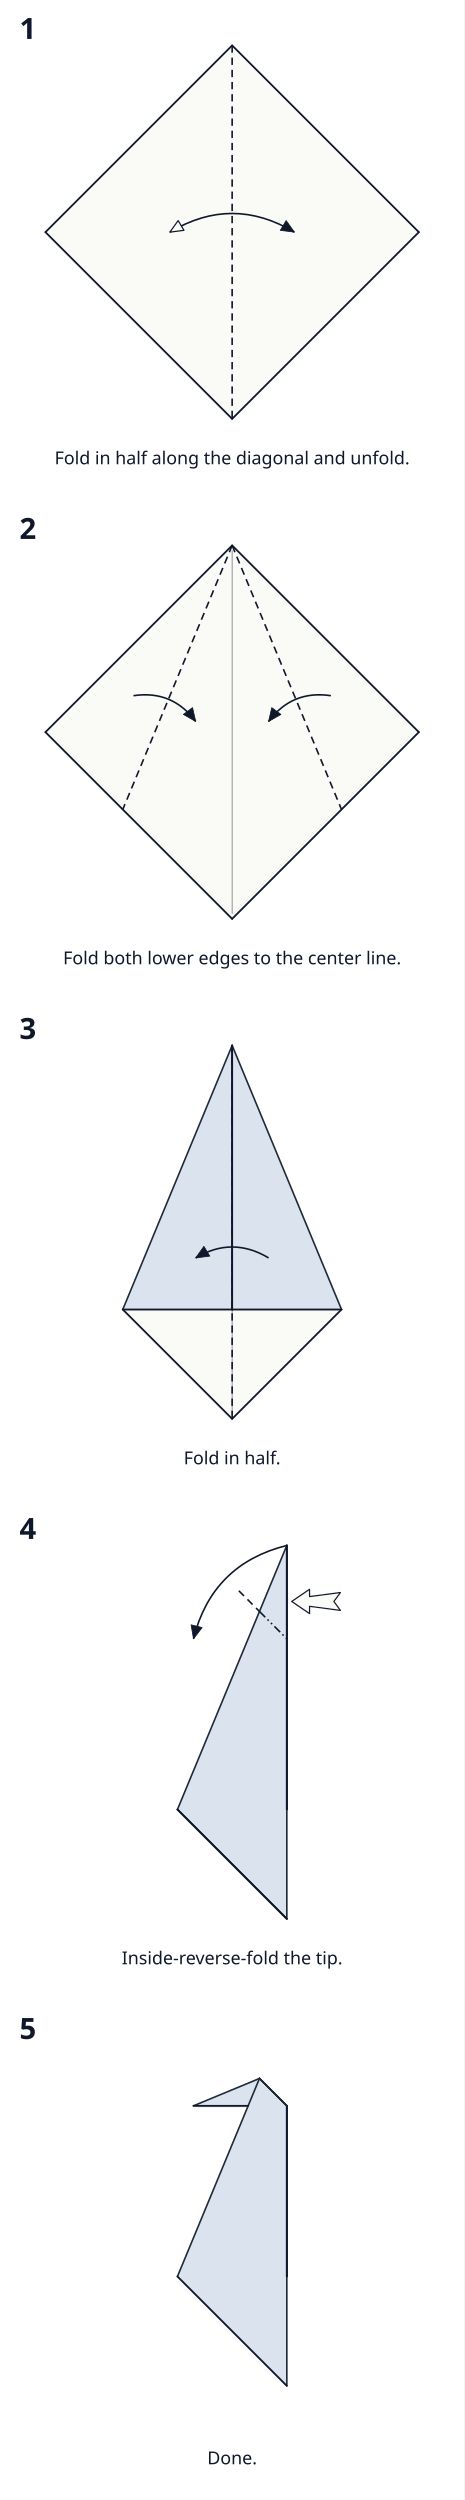
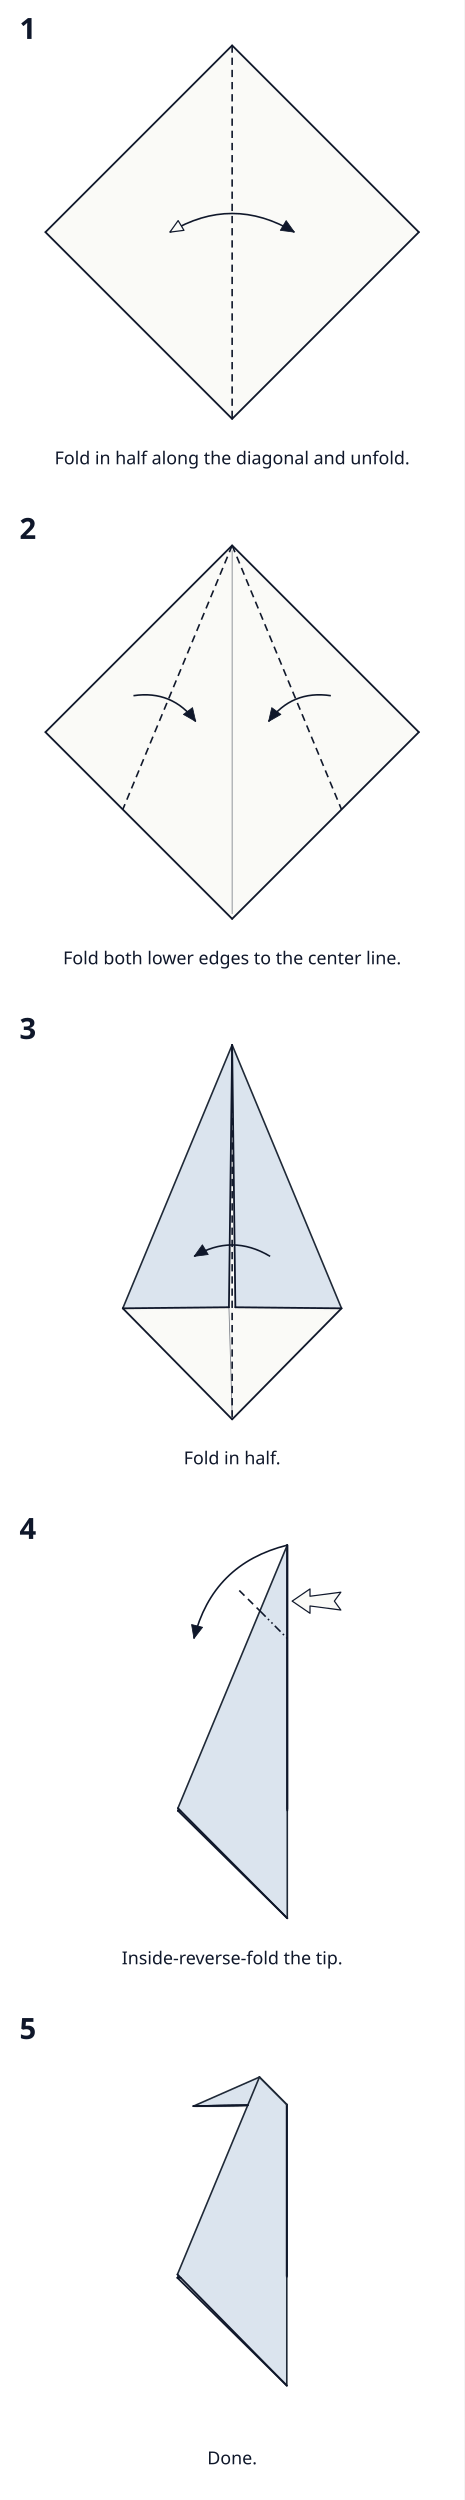
<svg xmlns="http://www.w3.org/2000/svg" width="572" height="3080" viewBox="0 0 572 3080" font-family="ui-sans-serif, system-ui, sans-serif">
  <rect width="572" height="3080" fill="white" />
  <g data-panel="1" transform="translate(0,0)">
    <svg width="572" height="572" viewBox="0 0 572 572" font-family="ui-sans-serif, system-ui, sans-serif" x="0" y="0">
      <defs>
        <filter id="layerShadow" x="-20%" y="-20%" width="140%" height="140%">
          <feDropShadow dx="0" dy="1" stdDeviation="1.1" flood-color="#0f172a" flood-opacity="0.18" />
        </filter>
      </defs>
      <g data-layer="paper">
        <polygon points="286,56 56,286 286,516 516,286" fill="#fafaf7" stroke="none" filter="url(#layerShadow)" data-kind="face" data-face-index="0" />
      </g>
      <g data-layer="creases">
        <line class="crease-B" data-kind="crease" x1="286" y1="56" x2="56" y2="286" stroke="#0f172a" stroke-width="2.2" stroke-linecap="round" />
        <line class="crease-B" data-kind="crease" x1="56" y1="286" x2="286" y2="516" stroke="#0f172a" stroke-width="2.2" stroke-linecap="round" />
        <line class="crease-B" data-kind="crease" x1="286" y1="516" x2="516" y2="286" stroke="#0f172a" stroke-width="2.2" stroke-linecap="round" />
        <line class="crease-B" data-kind="crease" x1="516" y1="286" x2="286" y2="56" stroke="#0f172a" stroke-width="2.2" stroke-linecap="round" />
      </g>
      <g data-layer="annotations">
        <line data-kind="valley-line" data-statement="0" x1="286" y1="56" x2="286" y2="516" stroke="#0f172a" stroke-width="2" stroke-dasharray="9 6" stroke-linecap="butt" />
        <g data-kind="fold-and-unfold-arrow">
          <path d="M209.33,286 Q286,240 362.67,286" fill="none" stroke="#0f172a" stroke-width="2" />
          <polygon points="362.67,286 345.35,283.77 352.55,271.77" fill="#0f172a" stroke="#0f172a" stroke-width="1" stroke-linejoin="round" />
          <polygon points="209.33,286 219.45,271.77 226.65,283.77" fill="#fafaf7" stroke="#0f172a" stroke-width="1.5" stroke-linejoin="round" />
        </g>
      </g>
    </svg>
    <text x="24" y="48" font-size="36" font-weight="700" fill="#0f172a">1</text>
    <text x="286" y="572" text-anchor="middle" font-size="22" fill="#0f172a">Fold in half along the diagonal and unfold.</text>
  </g>
  <g data-panel="2" transform="translate(0,616)">
    <svg width="572" height="572" viewBox="0 0 572 572" font-family="ui-sans-serif, system-ui, sans-serif" x="0" y="0">
      <defs>
        <filter id="layerShadow" x="-20%" y="-20%" width="140%" height="140%">
          <feDropShadow dx="0" dy="1" stdDeviation="1.1" flood-color="#0f172a" flood-opacity="0.18" />
        </filter>
      </defs>
      <g data-layer="paper">
        <polygon points="286,56 56,286 286,516 516,286" fill="#fafaf7" stroke="none" filter="url(#layerShadow)" data-kind="face" data-face-index="0" />
      </g>
      <g data-layer="creases">
        <line class="crease-B" data-kind="crease" x1="286" y1="56" x2="56" y2="286" stroke="#0f172a" stroke-width="2.2" stroke-linecap="round" />
        <line class="crease-B" data-kind="crease" x1="56" y1="286" x2="286" y2="516" stroke="#0f172a" stroke-width="2.2" stroke-linecap="round" />
        <line class="crease-B" data-kind="crease" x1="286" y1="516" x2="516" y2="286" stroke="#0f172a" stroke-width="2.2" stroke-linecap="round" />
        <line class="crease-B" data-kind="crease" x1="516" y1="286" x2="286" y2="56" stroke="#0f172a" stroke-width="2.2" stroke-linecap="round" />
      </g>
      <g data-layer="annotations">
        <line data-kind="existing-crease" x1="286" y1="62" x2="286" y2="510" stroke="#0f172a" stroke-width="1" opacity="0.55" />
        <line data-kind="valley-line" data-statement="1" x1="286" y1="56" x2="420.73" y2="381.27" stroke="#0f172a" stroke-width="2" stroke-dasharray="9 6" stroke-linecap="butt" />
        <g data-kind="valley-arrow">
          <path d="M407.58,241.09 Q359.72,233.97 330.91,272.85" fill="none" stroke="#0f172a" stroke-width="2" />
          <polygon points="330.91,272.85 334.81,255.82 346.06,264.16" fill="#0f172a" stroke="#0f172a" stroke-width="1" stroke-linejoin="round" />
        </g>
        <line data-kind="valley-line" data-statement="2" x1="286" y1="56" x2="151.27" y2="381.27" stroke="#0f172a" stroke-width="2" stroke-dasharray="9 6" stroke-linecap="butt" />
        <g data-kind="valley-arrow">
          <path d="M164.42,241.09 Q212.28,233.97 241.09,272.85" fill="none" stroke="#0f172a" stroke-width="2" />
          <polygon points="241.09,272.85 225.94,264.16 237.19,255.82" fill="#0f172a" stroke="#0f172a" stroke-width="1" stroke-linejoin="round" />
        </g>
      </g>
    </svg>
    <text x="24" y="48" font-size="36" font-weight="700" fill="#0f172a">2</text>
    <text x="286" y="572" text-anchor="middle" font-size="22" fill="#0f172a">Fold both lower edges to the center line.</text>
  </g>
  <g data-panel="3" transform="translate(0,1232)">
    <svg width="572" height="572" viewBox="0 0 572 572" font-family="ui-sans-serif, system-ui, sans-serif" x="0" y="0">
      <defs>
        <filter id="layerShadow" x="-20%" y="-20%" width="140%" height="140%">
          <feDropShadow dx="0" dy="1" stdDeviation="1.1" flood-color="#0f172a" flood-opacity="0.18" />
        </filter>
      </defs>
      <g data-layer="paper">
-         <polygon points="286,56 151.269,381.269 286,516" fill="#fafaf7" stroke="none" filter="url(#layerShadow)" data-kind="face" data-face-index="0" />
-         <polygon points="286,56 286,516 420.731,381.269" fill="#fafaf7" stroke="none" filter="url(#layerShadow)" data-kind="face" data-face-index="1" />
-         <polygon points="286,56 420.731,381.269 286,381.269" fill="#dbe4ee" stroke="none" filter="url(#layerShadow)" data-kind="face" data-face-index="2" />
-         <polygon points="286,56 286,381.269 151.269,381.269" fill="#dbe4ee" stroke="none" filter="url(#layerShadow)" data-kind="face" data-face-index="3" />
+         <polygon points="286,55.376 151.269,379.851 286,516.624" fill="#fafaf7" stroke="none" filter="url(#layerShadow)" data-kind="face" data-face-index="0" />
+         <polygon points="286,55.376 286,516.624 420.731,379.851" fill="#fafaf7" stroke="none" filter="url(#layerShadow)" data-kind="face" data-face-index="1" />
+         <polygon points="286,55.376 420.731,379.851 289.96,378.522" fill="#dbe4ee" stroke="none" filter="url(#layerShadow)" data-kind="face" data-face-index="2" />
+         <polygon points="286,55.376 282.04,378.509 151.269,379.851" fill="#dbe4ee" stroke="none" filter="url(#layerShadow)" data-kind="face" data-face-index="3" />
      </g>
      <g data-layer="creases">
-         <line class="crease-V" data-kind="crease" x1="286" y1="56" x2="151.269" y2="381.269" stroke="#1f2937" stroke-width="2" stroke-linecap="round" data-name="r" data-bel-name="r" data-crease-id="2" />
-         <line class="crease-B" data-kind="crease" x1="151.269" y1="381.269" x2="286" y2="516" stroke="#0f172a" stroke-width="2.2" stroke-linecap="round" />
-         <line class="crease-F" data-kind="crease" x1="286" y1="516" x2="286" y2="381.269" stroke="#0f172a" stroke-width="0" stroke-linecap="round" opacity="0" data-name="ac" data-bel-name="ac" data-crease-id="0" />
-         <line class="crease-B" data-kind="crease" x1="286" y1="516" x2="420.731" y2="381.269" stroke="#0f172a" stroke-width="2.2" stroke-linecap="round" />
-         <line class="crease-V" data-kind="crease" x1="420.731" y1="381.269" x2="286" y2="56" stroke="#1f2937" stroke-width="2" stroke-linecap="round" data-name="l" data-bel-name="l" data-crease-id="1" />
-         <line class="crease-B" data-kind="crease" x1="420.731" y1="381.269" x2="286" y2="381.269" stroke="#0f172a" stroke-width="2.2" stroke-linecap="round" />
-         <line class="crease-B" data-kind="crease" x1="286" y1="381.269" x2="286" y2="56" stroke="#0f172a" stroke-width="2.2" stroke-linecap="round" />
-         <line class="crease-B" data-kind="crease" x1="286" y1="56" x2="286" y2="381.269" stroke="#0f172a" stroke-width="2.2" stroke-linecap="round" />
-         <line class="crease-B" data-kind="crease" x1="286" y1="381.269" x2="151.269" y2="381.269" stroke="#0f172a" stroke-width="2.2" stroke-linecap="round" />
+         <line class="crease-V" data-kind="crease" x1="286" y1="55.376" x2="151.269" y2="379.851" stroke="#1f2937" stroke-width="2" stroke-linecap="round" data-name="r" data-bel-name="r" data-crease-id="2" />
+         <line class="crease-B" data-kind="crease" x1="151.269" y1="379.851" x2="286" y2="516.624" stroke="#0f172a" stroke-width="2.2" stroke-linecap="round" />
+         <line class="crease-F" data-kind="crease" x1="286" y1="516.624" x2="286" y2="55.376" stroke="#0f172a" stroke-width="0" stroke-linecap="round" opacity="0" data-name="ac" data-bel-name="ac" data-crease-id="0" />
+         <line class="crease-B" data-kind="crease" x1="286" y1="516.624" x2="420.731" y2="379.851" stroke="#0f172a" stroke-width="2.2" stroke-linecap="round" />
+         <line class="crease-V" data-kind="crease" x1="420.731" y1="379.851" x2="286" y2="55.376" stroke="#1f2937" stroke-width="2" stroke-linecap="round" data-name="l" data-bel-name="l" data-crease-id="1" />
+         <line class="crease-B" data-kind="crease" x1="420.731" y1="379.851" x2="289.96" y2="378.522" stroke="#0f172a" stroke-width="2.2" stroke-linecap="round" />
+         <line class="crease-B" data-kind="crease" x1="289.96" y1="378.522" x2="286" y2="55.376" stroke="#0f172a" stroke-width="2.2" stroke-linecap="round" />
+         <line class="crease-B" data-kind="crease" x1="286" y1="55.376" x2="282.04" y2="378.509" stroke="#0f172a" stroke-width="2.2" stroke-linecap="round" />
+         <line class="crease-B" data-kind="crease" x1="282.04" y1="378.509" x2="151.269" y2="379.851" stroke="#0f172a" stroke-width="2.2" stroke-linecap="round" />
      </g>
      <g data-layer="annotations">
-         <line data-kind="existing-crease" x1="286" y1="510" x2="286" y2="381.27" stroke="#0f172a" stroke-width="1" opacity="0.55" />
-         <line data-kind="valley-line" data-statement="4" x1="286" y1="56" x2="286" y2="516" stroke="#0f172a" stroke-width="2" stroke-dasharray="9 6" stroke-linecap="butt" />
+         <line data-kind="existing-crease" x1="286" y1="510.61" x2="282.04" y2="378.51" stroke="#0f172a" stroke-width="1" opacity="0.55" />
+         <line data-kind="valley-line" data-statement="4" x1="286" y1="55.38" x2="286" y2="516.62" stroke="#0f172a" stroke-width="2" stroke-dasharray="9 6" stroke-linecap="butt" />
        <g data-kind="valley-arrow">
-           <path d="M330.91,317.76 Q286,290.81 241.09,317.76" fill="none" stroke="#0f172a" stroke-width="2" />
-           <polygon points="241.09,317.76 251.21,303.52 258.41,315.53" fill="#0f172a" stroke="#0f172a" stroke-width="1" stroke-linejoin="round" />
+           <path d="M332.78,315.82 Q286,287.75 239.22,315.81" fill="none" stroke="#0f172a" stroke-width="2" />
+           <polygon points="239.22,315.81 249.34,301.58 256.54,313.58" fill="#0f172a" stroke="#0f172a" stroke-width="1" stroke-linejoin="round" />
        </g>
      </g>
    </svg>
    <text x="24" y="48" font-size="36" font-weight="700" fill="#0f172a">3</text>
    <text x="286" y="572" text-anchor="middle" font-size="22" fill="#0f172a">Fold in half.</text>
  </g>
  <g data-panel="4" transform="translate(0,1848)">
    <svg width="572" height="572" viewBox="0 0 572 572" font-family="ui-sans-serif, system-ui, sans-serif" x="0" y="0">
      <defs>
        <filter id="layerShadow" x="-20%" y="-20%" width="140%" height="140%">
          <feDropShadow dx="0" dy="1" stdDeviation="1.1" flood-color="#0f172a" flood-opacity="0.18" />
        </filter>
      </defs>
      <g data-layer="paper">
-         <polygon points="353.365,56 218.635,381.269 353.365,516" fill="#fafaf7" stroke="none" filter="url(#layerShadow)" data-kind="face" data-face-index="0" />
-         <polygon points="353.365,56 353.365,381.269 218.635,381.269" fill="#dbe4ee" stroke="none" filter="url(#layerShadow)" data-kind="face" data-face-index="1" />
-         <polygon points="353.365,56 218.635,381.269 353.365,381.269" fill="#fafaf7" stroke="none" filter="url(#layerShadow)" data-kind="face" data-face-index="2" />
-         <polygon points="353.365,56 353.365,516 218.635,381.269" fill="#dbe4ee" stroke="none" filter="url(#layerShadow)" data-kind="face" data-face-index="3" />
+         <polygon points="353.92,55.62 219.189,382.759 353.92,515.271" fill="#fafaf7" stroke="none" filter="url(#layerShadow)" data-kind="face" data-face-index="0" />
+         <polygon points="353.92,55.62 353.92,382.587 219.189,382.759" fill="#dbe4ee" stroke="none" filter="url(#layerShadow)" data-kind="face" data-face-index="1" />
+         <polygon points="353.92,55.62 219.189,379.709 353.92,380.641" fill="#fafaf7" stroke="none" filter="url(#layerShadow)" data-kind="face" data-face-index="2" />
+         <polygon points="353.92,55.62 353.92,515.271 219.189,379.709" fill="#dbe4ee" stroke="none" filter="url(#layerShadow)" data-kind="face" data-face-index="3" />
      </g>
      <g data-layer="creases">
-         <line class="crease-B" data-kind="crease" x1="218.635" y1="381.269" x2="353.365" y2="516" stroke="#0f172a" stroke-width="2.2" stroke-linecap="round" />
-         <line class="crease-V" data-kind="crease" x1="353.365" y1="516" x2="353.365" y2="56" stroke="#1f2937" stroke-width="2" stroke-linecap="round" data-crease-id="3" />
-         <line class="crease-B" data-kind="crease" x1="353.365" y1="56" x2="353.365" y2="381.269" stroke="#0f172a" stroke-width="2.2" stroke-linecap="round" />
-         <line class="crease-V" data-kind="crease" x1="353.365" y1="56" x2="218.635" y2="381.269" stroke="#1f2937" stroke-width="2" stroke-linecap="round" data-name="l" data-bel-name="l" data-crease-id="1" />
-         <line class="crease-B" data-kind="crease" x1="353.365" y1="381.269" x2="353.365" y2="56" stroke="#0f172a" stroke-width="2.2" stroke-linecap="round" />
-         <line class="crease-B" data-kind="crease" x1="353.365" y1="516" x2="218.635" y2="381.269" stroke="#0f172a" stroke-width="2.2" stroke-linecap="round" />
+         <line class="crease-V" data-kind="crease" x1="220.077" y1="380.603" x2="219.189" y2="382.759" stroke="#1f2937" stroke-width="2" stroke-linecap="round" data-name="r" data-bel-name="r" data-crease-id="2" />
+         <line class="crease-B" data-kind="crease" x1="219.189" y1="382.759" x2="353.92" y2="515.271" stroke="#0f172a" stroke-width="2.2" stroke-linecap="round" />
+         <line class="crease-V" data-kind="crease" x1="353.92" y1="515.271" x2="353.92" y2="55.62" stroke="#1f2937" stroke-width="2" stroke-linecap="round" data-crease-id="3" />
+         <line class="crease-B" data-kind="crease" x1="353.92" y1="55.62" x2="353.92" y2="382.587" stroke="#0f172a" stroke-width="2.2" stroke-linecap="round" />
+         <line class="crease-B" data-kind="crease" x1="222.217" y1="382.755" x2="219.189" y2="382.759" stroke="#0f172a" stroke-width="2.2" stroke-linecap="round" />
+         <line class="crease-V" data-kind="crease" x1="353.92" y1="55.62" x2="219.189" y2="379.709" stroke="#1f2937" stroke-width="2" stroke-linecap="round" data-name="l" data-bel-name="l" data-crease-id="1" />
+         <line class="crease-B" data-kind="crease" x1="353.92" y1="380.641" x2="353.92" y2="55.62" stroke="#0f172a" stroke-width="2.2" stroke-linecap="round" />
+         <line class="crease-B" data-kind="crease" x1="353.92" y1="515.271" x2="219.189" y2="379.709" stroke="#0f172a" stroke-width="2.2" stroke-linecap="round" />
      </g>
      <g data-layer="annotations">
-         <line data-kind="mountain-line" data-statement="7" x1="319.68" y1="137.32" x2="353.37" y2="171" stroke="#0f172a" stroke-width="2" stroke-dasharray="10 4 2 4 2 4" stroke-linecap="butt" />
-         <line data-kind="valley-line" data-statement="7" x1="294.23" y1="111.86" x2="319.68" y2="137.32" stroke="#0f172a" stroke-width="2" stroke-dasharray="9 6" stroke-linecap="butt" />
-         <polygon data-kind="push-arrow" points="359.37,125 381.37,110 381.37,119 419.37,114 411.37,125 419.37,136 381.37,131 381.37,140" fill="#fafaf7" stroke="#0f172a" stroke-width="1.5" stroke-linejoin="round" />
+         <line data-kind="mountain-line" data-statement="7" x1="320.24" y1="136.63" x2="353.92" y2="170.53" stroke="#0f172a" stroke-width="2" stroke-dasharray="10 4 2 4 2 4" stroke-linecap="butt" />
+         <line data-kind="valley-line" data-statement="7" x1="294.78" y1="111.48" x2="320.24" y2="136.63" stroke="#0f172a" stroke-width="2" stroke-dasharray="9 6" stroke-linecap="butt" />
+         <polygon data-kind="push-arrow" points="359.92,124.57 381.92,109.57 381.92,118.57 419.92,113.57 411.92,124.57 419.92,135.57 381.92,130.57 381.92,139.57" fill="#fafaf7" stroke="#0f172a" stroke-width="1.5" stroke-linejoin="round" />
        <g data-kind="valley-arrow">
-           <path d="M353.37,56 Q261.37,79 238.37,171" fill="none" stroke="#0f172a" stroke-width="2" />
-           <polygon points="238.37,171 235.46,153.78 249.04,157.18" fill="#0f172a" stroke="#0f172a" stroke-width="1" stroke-linejoin="round" />
+           <path d="M353.92,55.62 Q261.92,78.62 238.92,170.62" fill="none" stroke="#0f172a" stroke-width="2" />
+           <polygon points="238.92,170.62 236.01,153.4 249.59,156.8" fill="#0f172a" stroke="#0f172a" stroke-width="1" stroke-linejoin="round" />
        </g>
      </g>
    </svg>
    <text x="24" y="48" font-size="36" font-weight="700" fill="#0f172a">4</text>
    <text x="286" y="572" text-anchor="middle" font-size="22" fill="#0f172a">Inside-reverse-fold the tip.</text>
  </g>
  <g data-panel="5" transform="translate(0,2464)">
    <svg width="572" height="572" viewBox="0 0 572 572" font-family="ui-sans-serif, system-ui, sans-serif" x="0" y="0">
      <defs>
        <filter id="layerShadow" x="-20%" y="-20%" width="140%" height="140%">
          <feDropShadow dx="0" dy="1" stdDeviation="1.1" flood-color="#0f172a" flood-opacity="0.18" />
        </filter>
      </defs>
      <g data-layer="paper">
-         <polygon points="319.683,96.659 218.635,340.61 353.365,475.341 353.365,130.341" fill="#fafaf7" stroke="none" filter="url(#layerShadow)" data-kind="face" data-face-index="0" />
-         <polygon points="353.365,130.341 353.365,340.61 218.635,340.61 319.683,96.659" fill="#dbe4ee" stroke="none" filter="url(#layerShadow)" data-kind="face" data-face-index="1" />
-         <polygon points="238.365,130.341 353.365,130.341 319.683,96.659" fill="#fafaf7" stroke="none" filter="url(#layerShadow)" data-kind="face" data-face-index="4" />
-         <polygon points="238.365,130.341 319.683,96.659 353.365,130.341" fill="#dbe4ee" stroke="none" filter="url(#layerShadow)" data-kind="face" data-face-index="5" />
-         <polygon points="238.365,130.341 353.365,130.341 319.683,96.659" fill="#fafaf7" stroke="none" filter="url(#layerShadow)" data-kind="face" data-face-index="6" />
-         <polygon points="238.365,130.341 319.683,96.659 353.365,130.341" fill="#dbe4ee" stroke="none" filter="url(#layerShadow)" data-kind="face" data-face-index="7" />
-         <polygon points="319.683,96.659 218.635,340.61 353.365,340.61 353.365,130.341" fill="#fafaf7" stroke="none" filter="url(#layerShadow)" data-kind="face" data-face-index="2" />
-         <polygon points="353.365,130.341 353.365,475.341 218.635,340.61 319.683,96.659" fill="#dbe4ee" stroke="none" filter="url(#layerShadow)" data-kind="face" data-face-index="3" />
+         <polygon points="319.645,100.264 218.597,342.246 353.328,475.036 353.328,128.762" fill="#fafaf7" stroke="none" filter="url(#layerShadow)" data-kind="face" data-face-index="0" />
+         <polygon points="353.328,128.963 353.328,341.055 218.597,342.246 319.645,100.264" fill="#dbe4ee" stroke="none" filter="url(#layerShadow)" data-kind="face" data-face-index="1" />
+         <polygon points="238.328,130.722 353.328,128.963 319.645,100.264" fill="#fafaf7" stroke="none" filter="url(#layerShadow)" data-kind="face" data-face-index="4" />
+         <polygon points="238.328,130.722 319.645,100.264 353.328,128.762" fill="#dbe4ee" stroke="none" filter="url(#layerShadow)" data-kind="face" data-face-index="5" />
+         <polygon points="238.328,130.722 353.328,128.762 319.645,94.948" fill="#fafaf7" stroke="none" filter="url(#layerShadow)" data-kind="face" data-face-index="6" />
+         <polygon points="238.328,130.722 319.645,94.948 353.328,128.762" fill="#dbe4ee" stroke="none" filter="url(#layerShadow)" data-kind="face" data-face-index="7" />
+         <polygon points="319.645,94.948 218.597,338.122 353.328,339.727 353.328,128.762" fill="#fafaf7" stroke="none" filter="url(#layerShadow)" data-kind="face" data-face-index="2" />
+         <polygon points="353.328,128.762 353.328,475.036 218.597,338.122 319.645,94.948" fill="#dbe4ee" stroke="none" filter="url(#layerShadow)" data-kind="face" data-face-index="3" />
      </g>
      <g data-layer="creases">
-         <line class="crease-V" data-kind="crease" x1="353.365" y1="475.341" x2="353.365" y2="130.341" stroke="#1f2937" stroke-width="2" stroke-linecap="round" data-crease-id="3" />
-         <line class="crease-V" data-kind="crease" x1="353.365" y1="130.341" x2="319.683" y2="96.659" stroke="#1f2937" stroke-width="2" stroke-linecap="round" data-crease-id="4" />
-         <line class="crease-B" data-kind="crease" x1="353.365" y1="130.341" x2="353.365" y2="340.61" stroke="#0f172a" stroke-width="2.2" stroke-linecap="round" />
-         <line class="crease-M" data-kind="crease" x1="319.683" y1="96.659" x2="353.365" y2="130.341" stroke="#1f2937" stroke-width="2" stroke-linecap="round" data-crease-id="4" />
-         <line class="crease-V" data-kind="crease" x1="319.683" y1="96.659" x2="218.635" y2="340.61" stroke="#1f2937" stroke-width="2" stroke-linecap="round" data-name="l" data-bel-name="l" data-crease-id="1" />
-         <line class="crease-B" data-kind="crease" x1="353.365" y1="340.61" x2="353.365" y2="130.341" stroke="#0f172a" stroke-width="2.2" stroke-linecap="round" />
-         <line class="crease-M" data-kind="crease" x1="353.365" y1="130.341" x2="319.683" y2="96.659" stroke="#1f2937" stroke-width="2" stroke-linecap="round" data-crease-id="4" />
-         <line class="crease-B" data-kind="crease" x1="353.365" y1="475.341" x2="218.635" y2="340.61" stroke="#0f172a" stroke-width="2.2" stroke-linecap="round" />
-         <line class="crease-V" data-kind="crease" x1="319.683" y1="96.659" x2="353.365" y2="130.341" stroke="#1f2937" stroke-width="2" stroke-linecap="round" data-crease-id="4" />
-         <line class="crease-V" data-kind="crease" x1="319.683" y1="96.659" x2="238.365" y2="130.341" stroke="#1f2937" stroke-width="2" stroke-linecap="round" data-name="l" data-bel-name="l" data-crease-id="1" />
-         <line class="crease-B" data-kind="crease" x1="305.731" y1="130.341" x2="238.365" y2="130.341" stroke="#0f172a" stroke-width="2.2" stroke-linecap="round" />
+         <line class="crease-V" data-kind="crease" x1="219.806" y1="339.351" x2="218.597" y2="342.246" stroke="#1f2937" stroke-width="2" stroke-linecap="round" data-name="r" data-bel-name="r" data-crease-id="2" />
+         <line class="crease-B" data-kind="crease" x1="218.597" y1="342.246" x2="353.328" y2="475.036" stroke="#0f172a" stroke-width="2.2" stroke-linecap="round" />
+         <line class="crease-V" data-kind="crease" x1="353.328" y1="475.036" x2="353.328" y2="128.762" stroke="#1f2937" stroke-width="2" stroke-linecap="round" data-crease-id="3" />
+         <line class="crease-B" data-kind="crease" x1="353.328" y1="128.963" x2="353.328" y2="341.055" stroke="#0f172a" stroke-width="2.2" stroke-linecap="round" />
+         <line class="crease-B" data-kind="crease" x1="222.621" y1="342.211" x2="218.597" y2="342.246" stroke="#0f172a" stroke-width="2.2" stroke-linecap="round" />
+         <line class="crease-V" data-kind="crease" x1="319.645" y1="94.948" x2="218.597" y2="338.122" stroke="#1f2937" stroke-width="2" stroke-linecap="round" data-name="l" data-bel-name="l" data-crease-id="1" />
+         <line class="crease-B" data-kind="crease" x1="353.328" y1="339.727" x2="353.328" y2="128.762" stroke="#0f172a" stroke-width="2.2" stroke-linecap="round" />
+         <line class="crease-M" data-kind="crease" x1="353.328" y1="128.762" x2="319.645" y2="94.948" stroke="#1f2937" stroke-width="2" stroke-linecap="round" data-crease-id="4" />
+         <line class="crease-B" data-kind="crease" x1="353.328" y1="475.036" x2="218.597" y2="338.122" stroke="#0f172a" stroke-width="2.2" stroke-linecap="round" />
+         <line class="crease-V" data-kind="crease" x1="319.645" y1="94.948" x2="353.328" y2="128.762" stroke="#1f2937" stroke-width="2" stroke-linecap="round" data-crease-id="4" />
+         <line class="crease-B" data-kind="crease" x1="238.328" y1="130.722" x2="305.205" y2="129.699" stroke="#0f172a" stroke-width="2.2" stroke-linecap="round" />
+         <line class="crease-M" data-kind="crease" x1="305.254" y1="129.581" x2="238.328" y2="130.722" stroke="#1f2937" stroke-width="2" stroke-linecap="round" data-crease-id="3" />
+         <line class="crease-V" data-kind="crease" x1="319.645" y1="94.948" x2="238.328" y2="130.722" stroke="#1f2937" stroke-width="2" stroke-linecap="round" data-name="l" data-bel-name="l" data-crease-id="1" />
+         <line class="crease-B" data-kind="crease" x1="305.254" y1="129.581" x2="238.328" y2="130.722" stroke="#0f172a" stroke-width="2.2" stroke-linecap="round" />
      </g>
      <g data-layer="annotations" />
    </svg>
    <text x="24" y="48" font-size="36" font-weight="700" fill="#0f172a">5</text>
    <text x="286" y="572" text-anchor="middle" font-size="22" fill="#0f172a">Done.</text>
  </g>
</svg>
